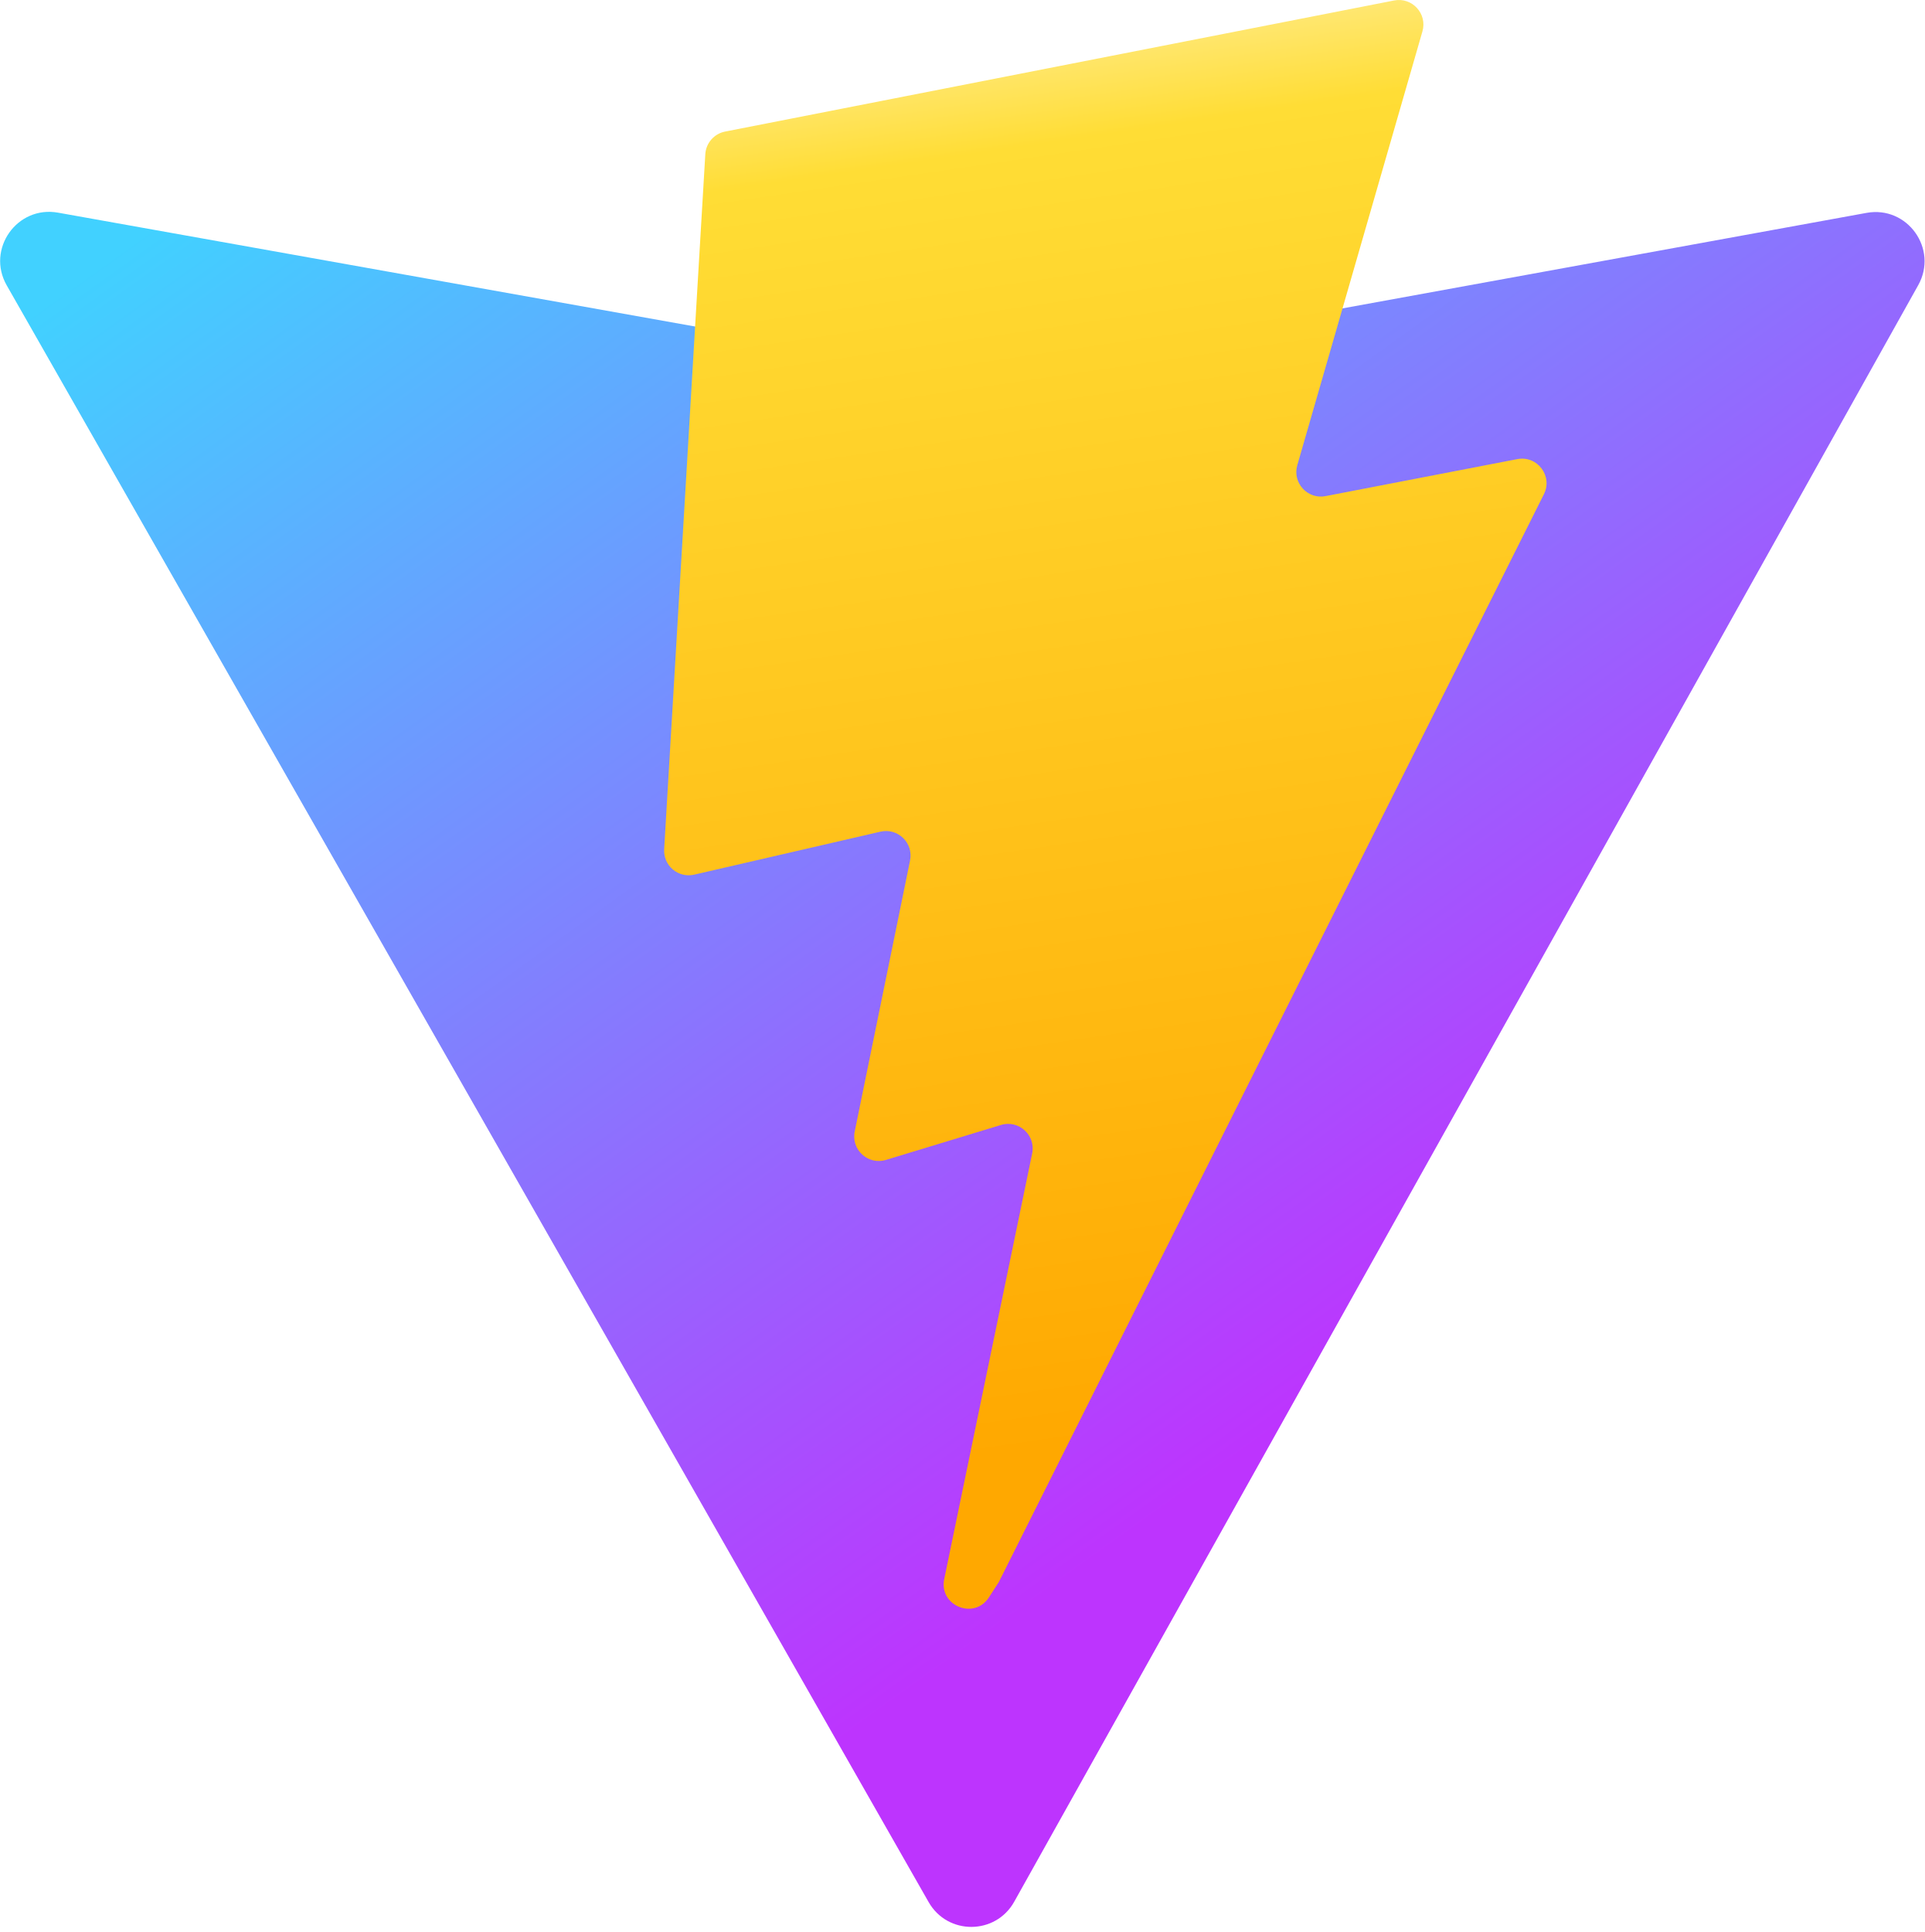
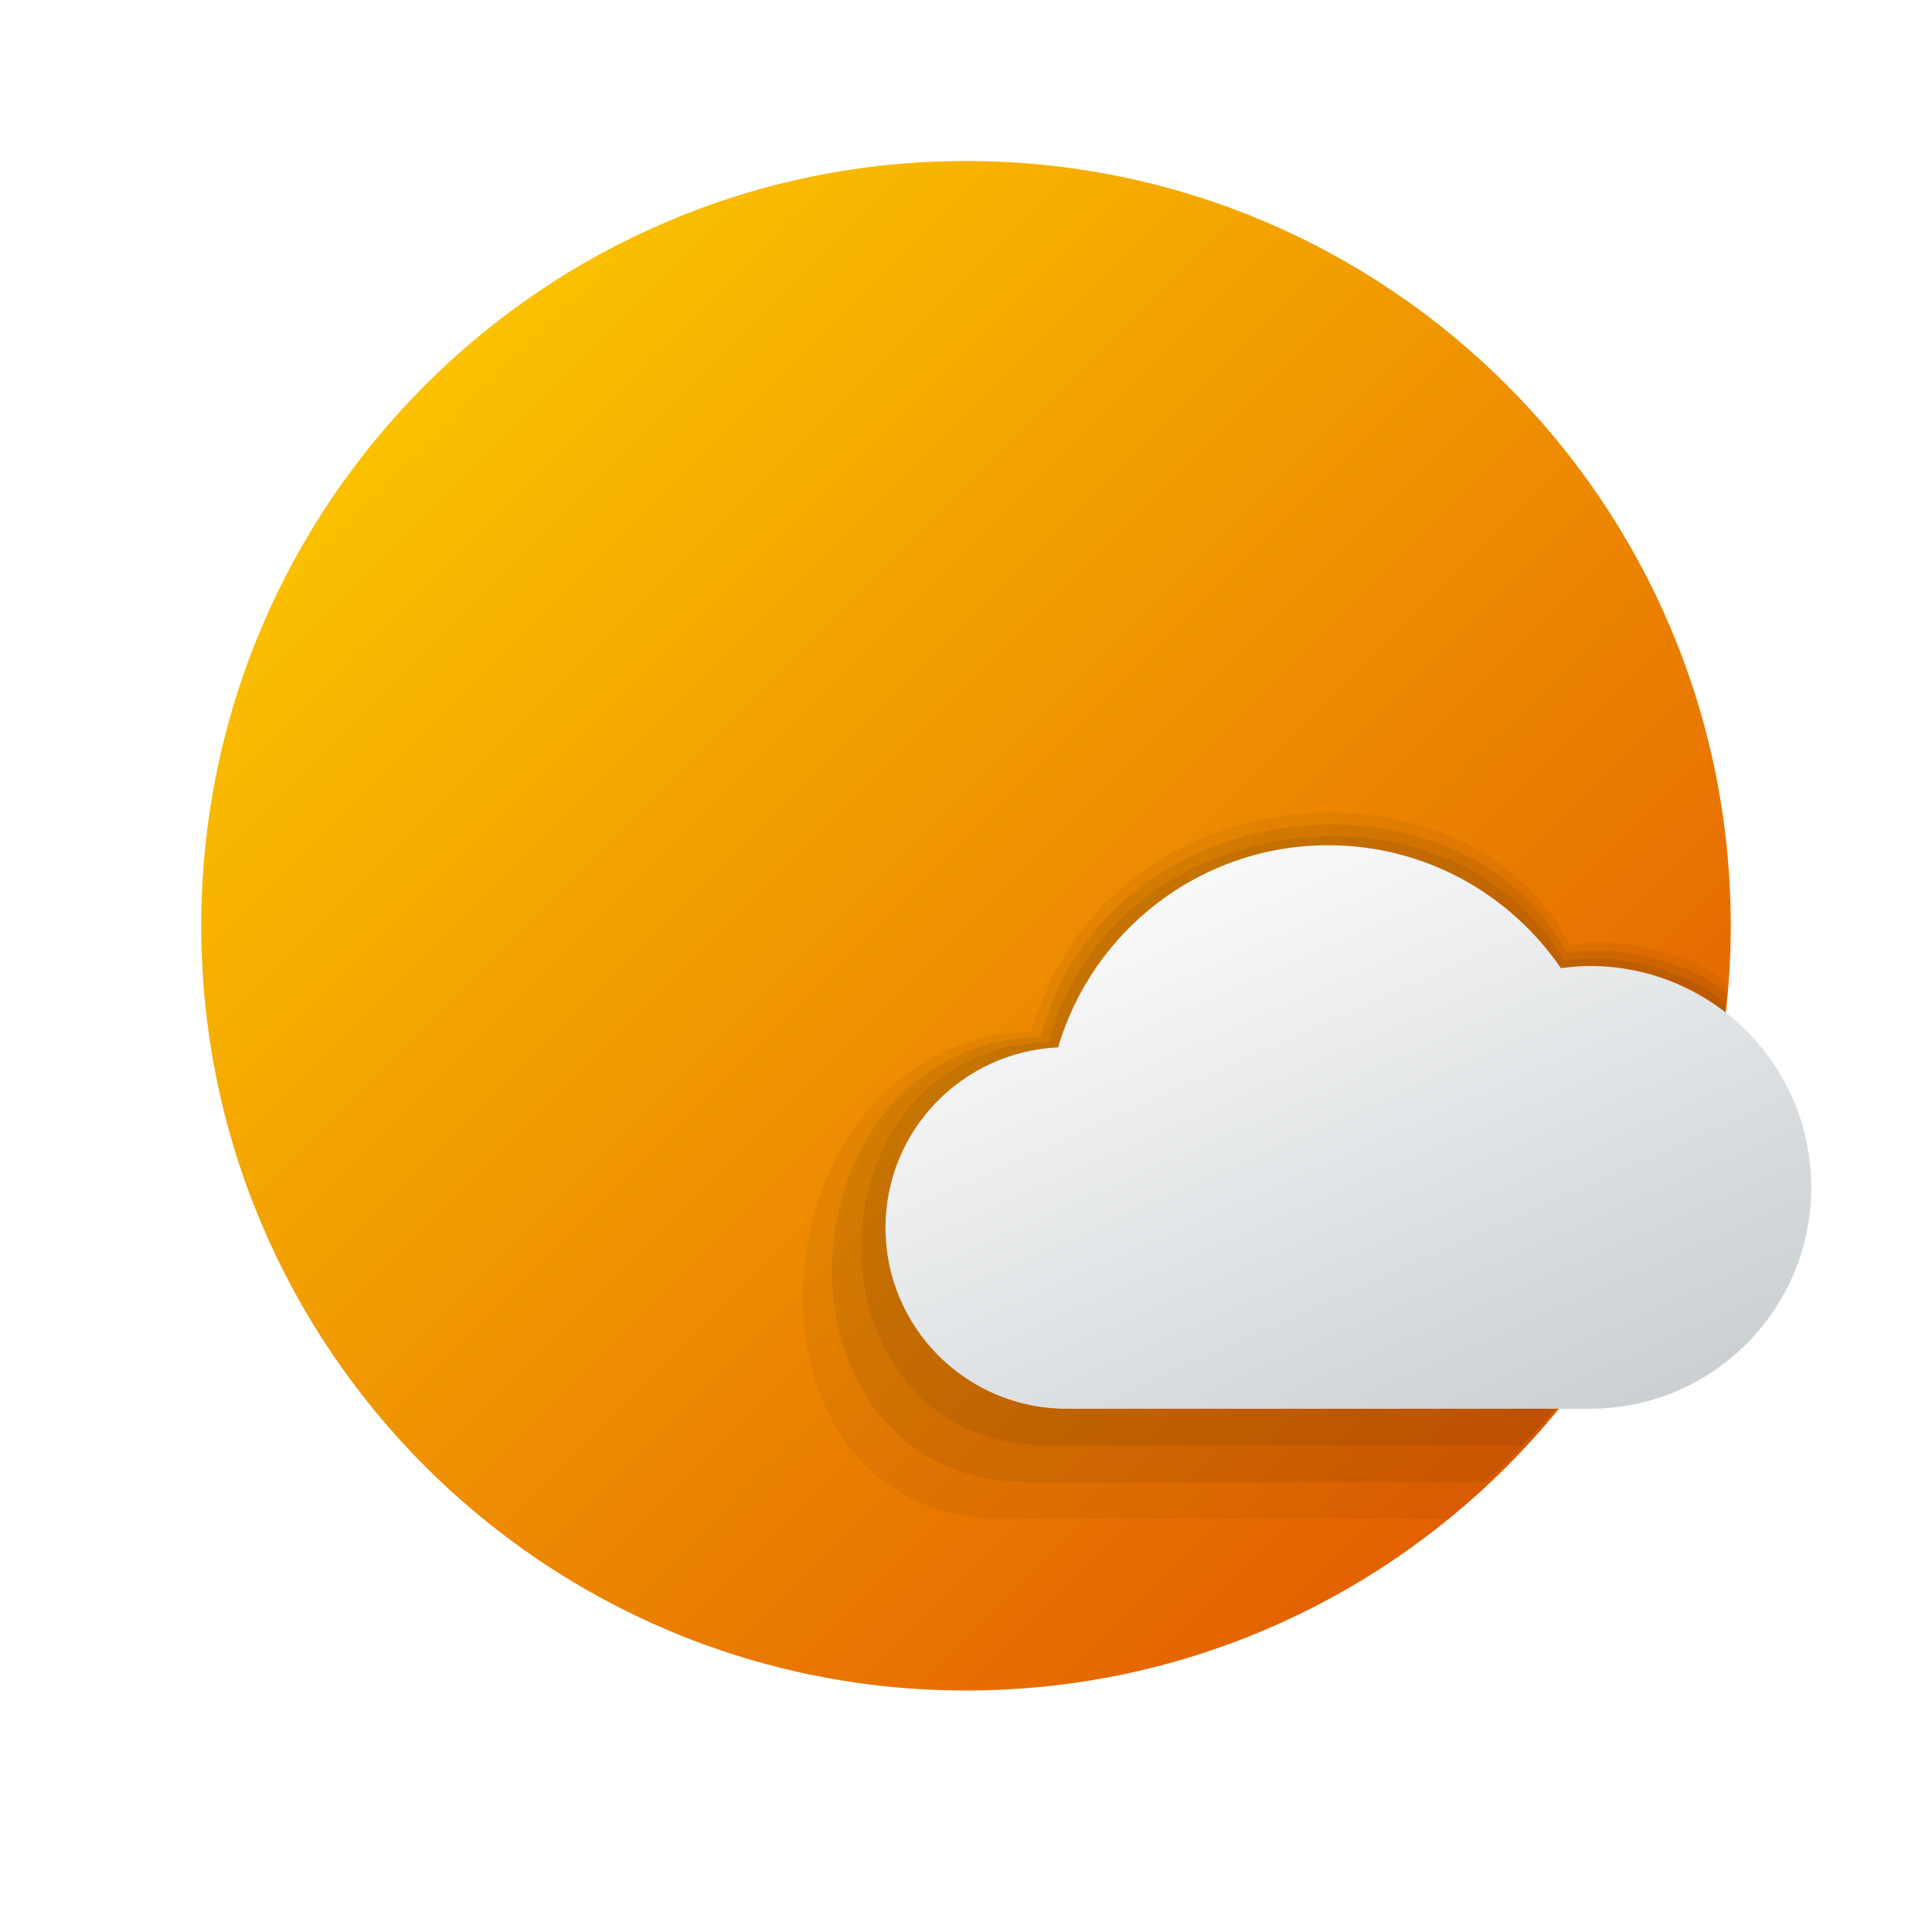
- <svg xmlns="http://www.w3.org/2000/svg" aria-hidden="true" role="img" class="iconify iconify--logos" width="31.88" height="32" preserveAspectRatio="xMidYMid meet" viewBox="0 0 256 257">
-   <defs>
-     <linearGradient id="IconifyId1813088fe1fbc01fb466" x1="-.828%" x2="57.636%" y1="7.652%" y2="78.411%">
-       <stop offset="0%" stop-color="#41D1FF" />
-       <stop offset="100%" stop-color="#BD34FE" />
-     </linearGradient>
-     <linearGradient id="IconifyId1813088fe1fbc01fb467" x1="43.376%" x2="50.316%" y1="2.242%" y2="89.03%">
-       <stop offset="0%" stop-color="#FFEA83" />
-       <stop offset="8.333%" stop-color="#FFDD35" />
-       <stop offset="100%" stop-color="#FFA800" />
-     </linearGradient>
-   </defs>
-   <path fill="url(#IconifyId1813088fe1fbc01fb466)" d="M255.153 37.938L134.897 252.976c-2.483 4.44-8.862 4.466-11.382.048L.875 37.958c-2.746-4.814 1.371-10.646 6.827-9.67l120.385 21.517a6.537 6.537 0 0 0 2.322-.004l117.867-21.483c5.438-.991 9.574 4.796 6.877 9.62Z" />
-   <path fill="url(#IconifyId1813088fe1fbc01fb467)" d="M185.432.063L96.44 17.501a3.268 3.268 0 0 0-2.634 3.014l-5.474 92.456a3.268 3.268 0 0 0 3.997 3.378l24.777-5.718c2.318-.535 4.413 1.507 3.936 3.838l-7.361 36.047c-.495 2.426 1.782 4.5 4.151 3.78l15.304-4.649c2.372-.72 4.652 1.36 4.15 3.788l-11.698 56.621c-.732 3.542 3.979 5.473 5.943 2.437l1.313-2.028l72.516-144.72c1.215-2.423-.88-5.186-3.54-4.672l-25.505 4.922c-2.396.462-4.435-1.77-3.759-4.114l16.646-57.705c.677-2.35-1.37-4.583-3.769-4.113Z" />
+ <svg xmlns="http://www.w3.org/2000/svg" x="0px" y="0px" width="100" height="100" viewBox="0 0 48 48">
+   <linearGradient id="PtY0UrX1qJDQb5CcMCRpOa_qA3w9Yp2vY7r_gr1" x1="6.221" x2="37.408" y1="5.221" y2="36.408" gradientUnits="userSpaceOnUse">
+     <stop offset="0" stop-color="#fed100" />
+     <stop offset="1" stop-color="#e36001" />
+   </linearGradient>
+   <path fill="url(#PtY0UrX1qJDQb5CcMCRpOa_qA3w9Yp2vY7r_gr1)" d="M24,4C13.507,4,5,12.507,5,23s8.507,19,19,19s19-8.507,19-19S34.493,4,24,4z" />
+   <path d="M38.998,23.485c-2.403-4.882-11.494-4.479-13.366,2.137c-7.157,0.25-7.769,12.23-0.632,12.107 c0.857,0,6.558,0,10.995,0c3.923-3.199,6.525-7.935,6.927-13.289C42.198,23.776,40.326,23.219,38.998,23.485z" opacity=".05" />
+   <path d="M38.925,23.674c-2.594-4.861-11.378-4.165-13.075,2.081c-6.67,0.22-7.012,11.007-0.351,11.064 c0.89,0.008,7.525,0,11.405,0c3.362-3.048,5.591-7.334,5.999-12.14C42.057,23.948,40.297,23.425,38.925,23.674z" opacity=".07" />
+   <path d="M38.852,23.863c-2.786-4.841-11.263-3.852-12.783,2.025c-6.183,0.19-6.254,9.968-0.069,10.022 c0.923,0.008,8.491,0,11.815,0c2.802-2.897,4.657-6.733,5.071-10.99C41.916,24.121,40.267,23.631,38.852,23.863z" opacity=".07" />
+   <linearGradient id="PtY0UrX1qJDQb5CcMCRpOb_qA3w9Yp2vY7r_gr2" x1="29.373" x2="37.64" y1="20.668" y2="39.146" gradientUnits="userSpaceOnUse">
+     <stop offset="0" stop-color="#fcfcfc" />
+     <stop offset="1" stop-color="#c3c9cd" />
+   </linearGradient>
+   <path fill="url(#PtY0UrX1qJDQb5CcMCRpOb_qA3w9Yp2vY7r_gr2)" d="M39.5,24c-0.245,0-0.484,0.022-0.721,0.053C37.518,22.21,35.401,21,33,21 c-3.178,0-5.858,2.12-6.712,5.021C23.904,26.134,22,28.087,22,30.5c0,2.485,2.015,4.5,4.5,4.5c1.085,0,11.875,0,13,0 c3.038,0,5.5-2.462,5.5-5.5C45,26.462,42.538,24,39.5,24z" />
</svg>
